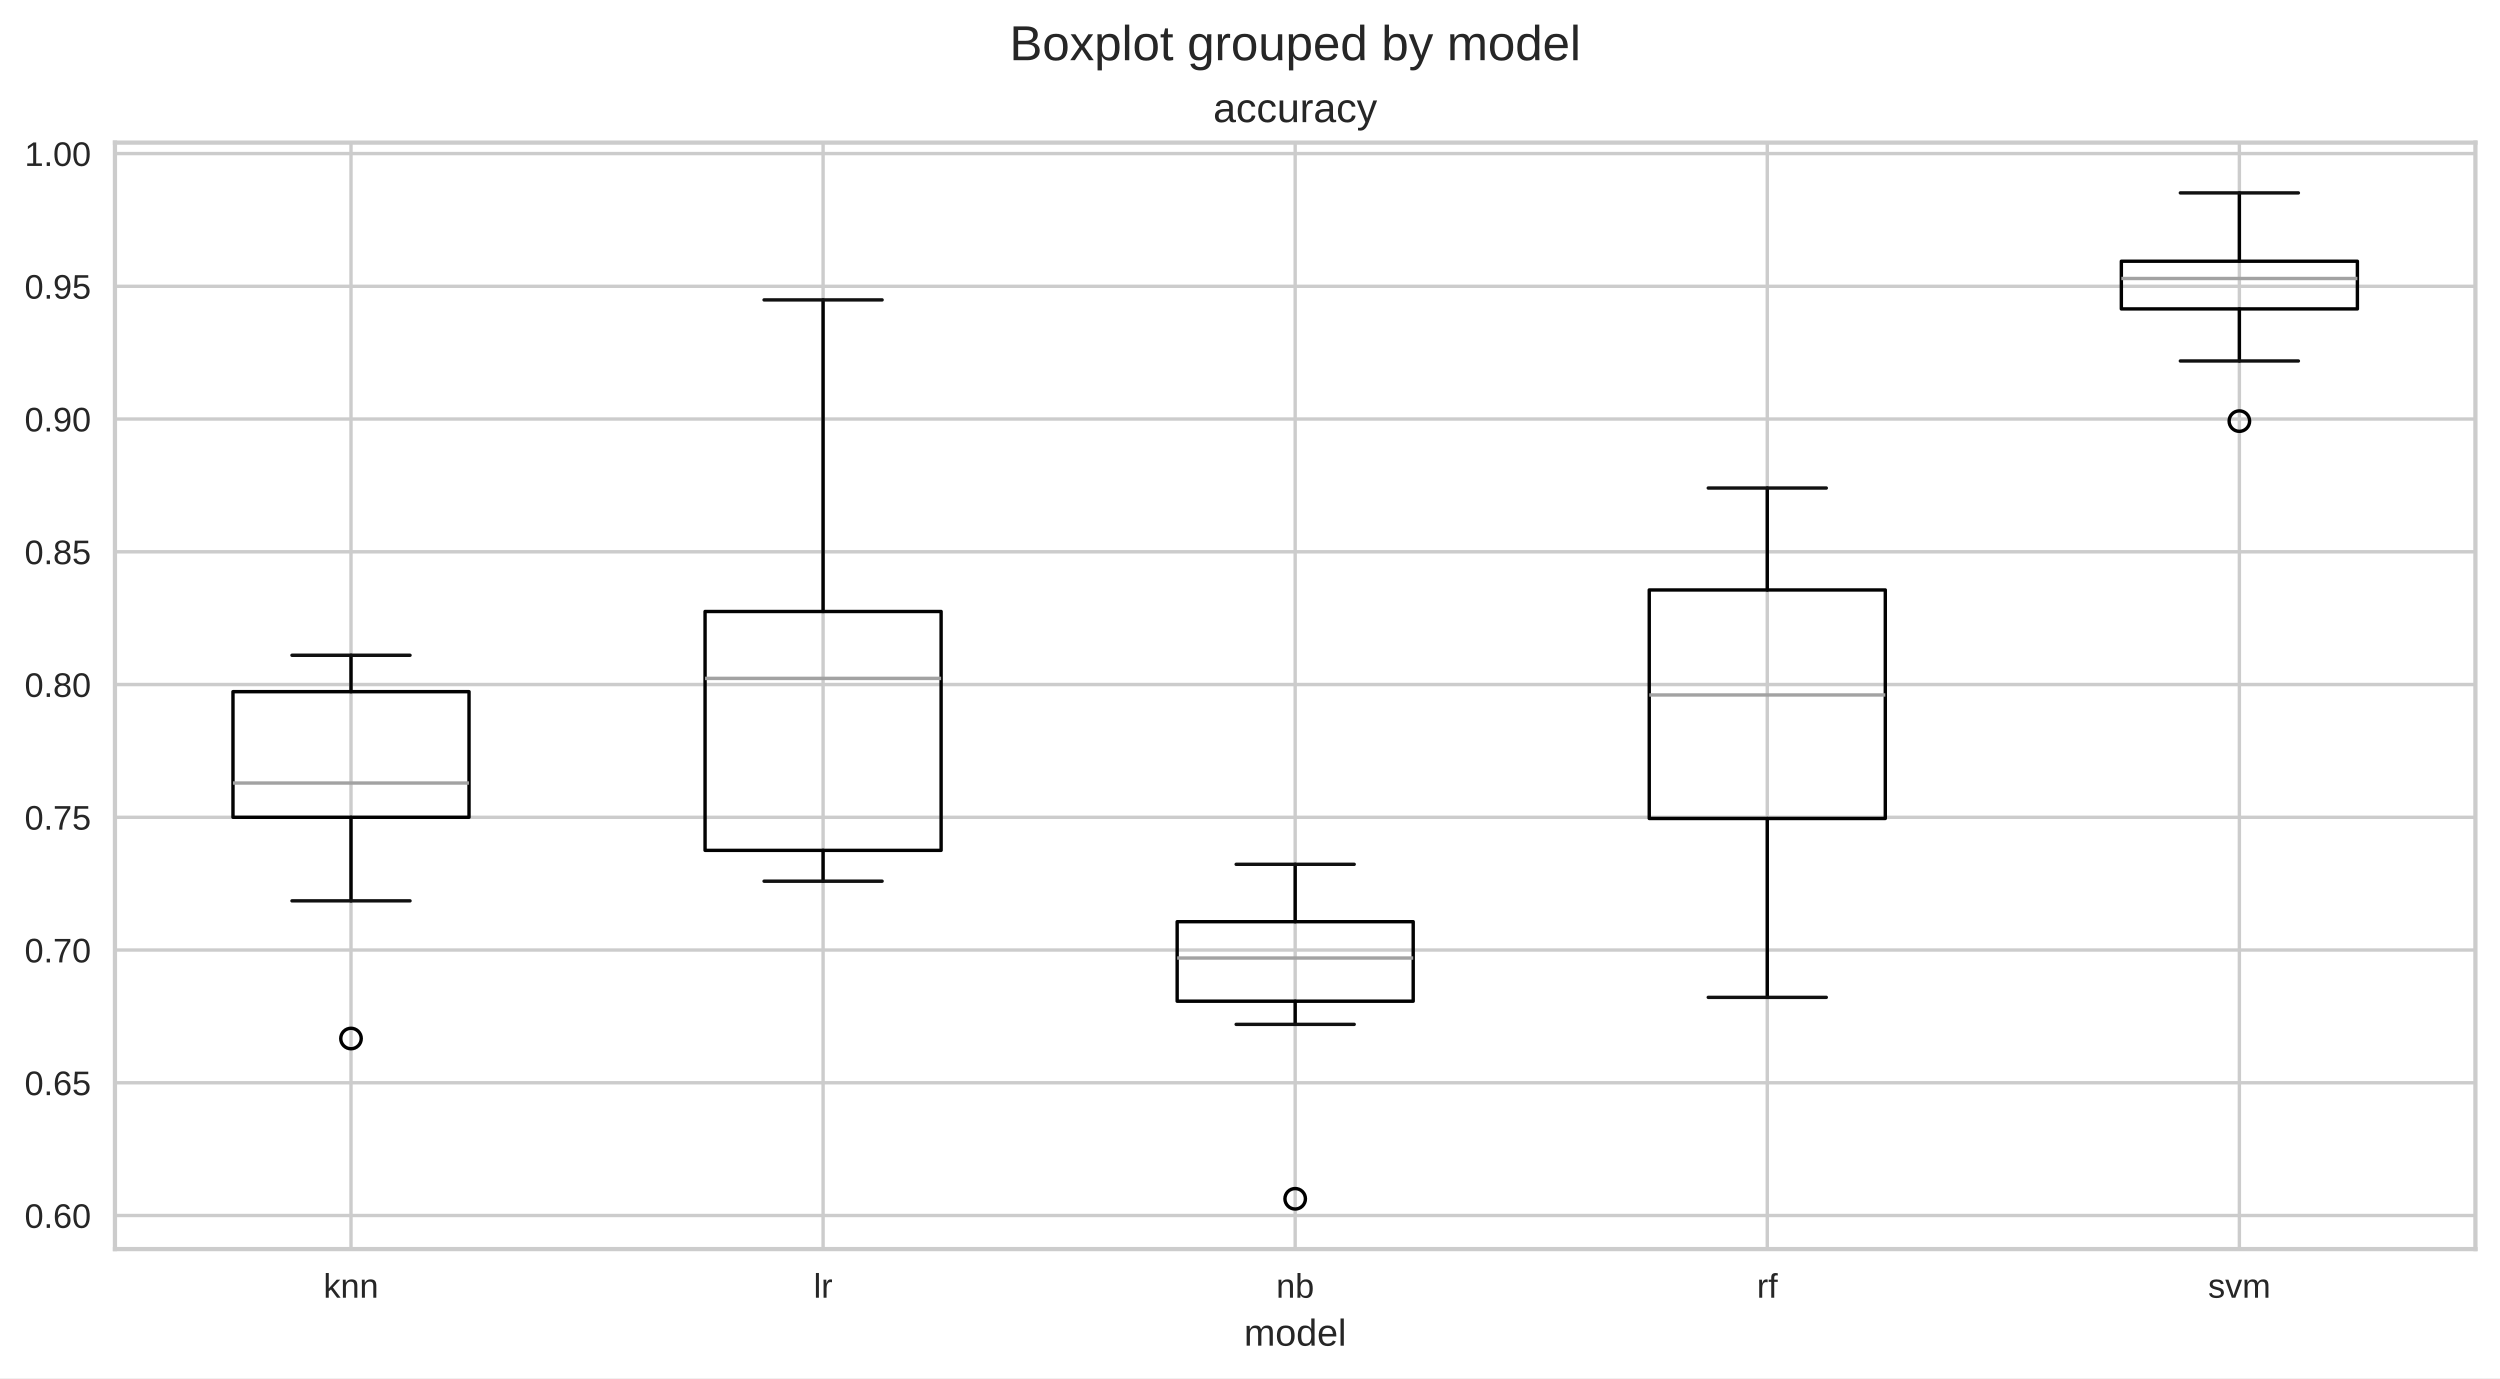
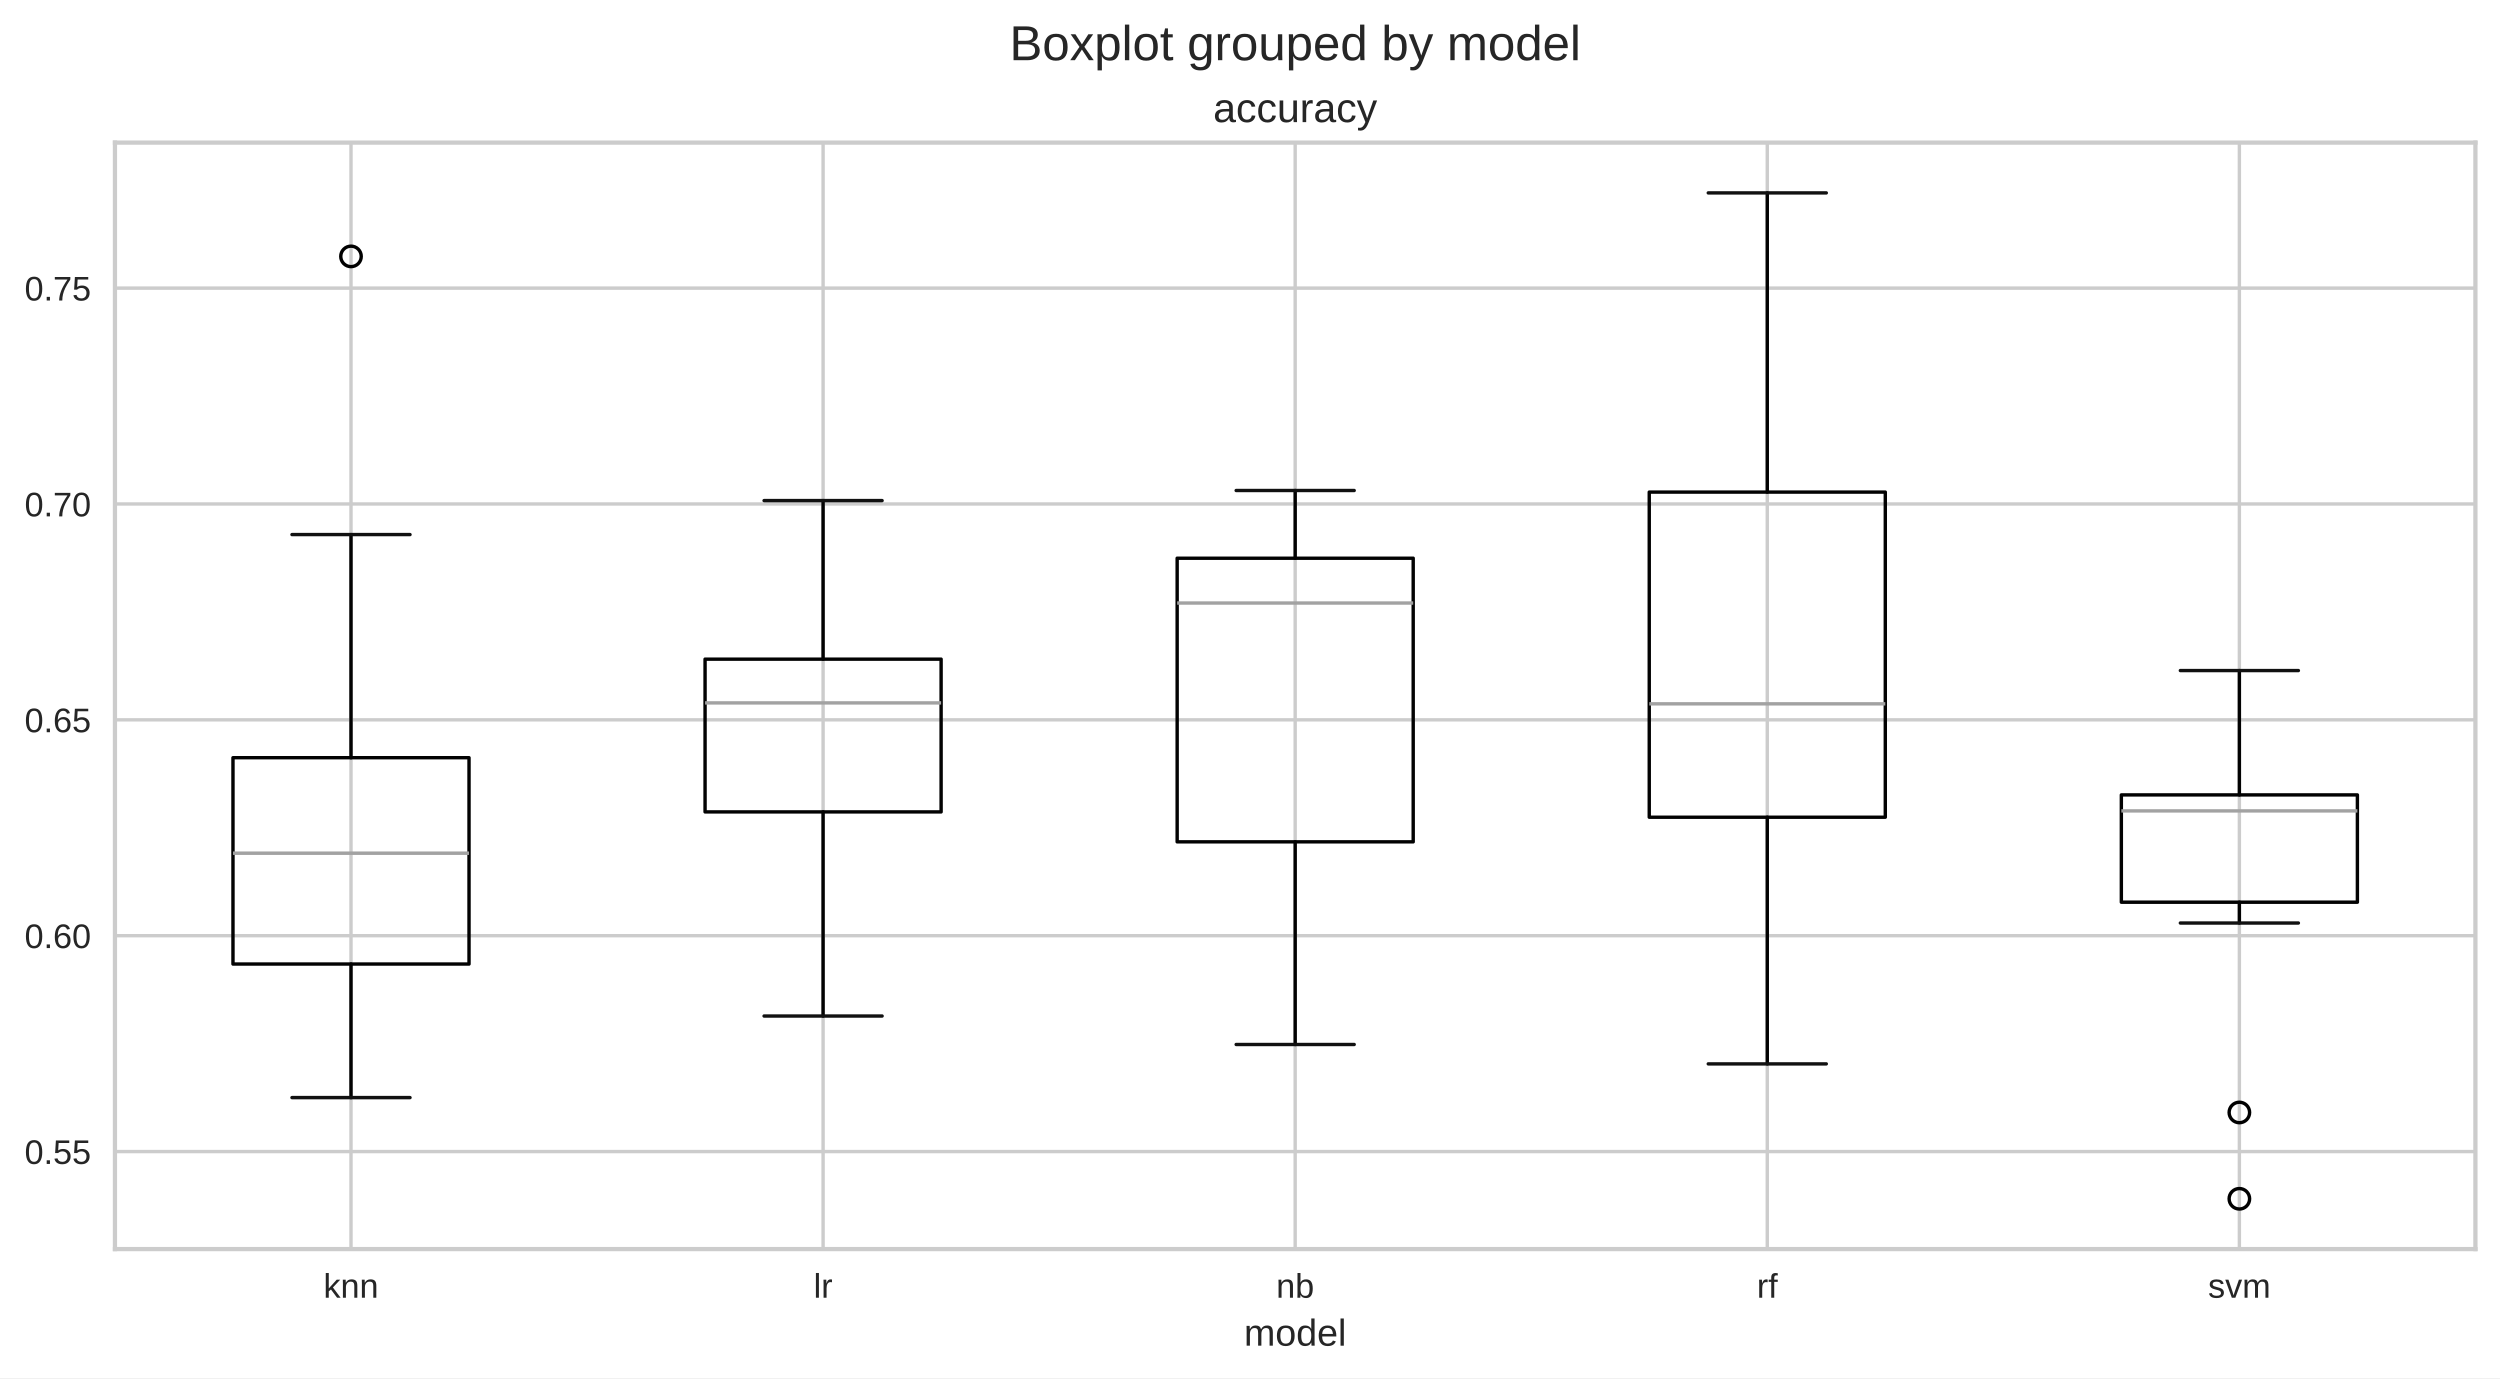
<svg xmlns="http://www.w3.org/2000/svg" xmlns:xlink="http://www.w3.org/1999/xlink" width="732.061pt" height="403.536pt" viewBox="0 0 732.061 403.536" version="1.1">
  <defs>
    <style type="text/css">*{stroke-linejoin: round; stroke-linecap: butt}</style>
  </defs>
  <g id="figure_1">
    <g id="patch_1">
      <path d="M 0 403.536  L 732.061 403.536  L 732.061 0  L 0 0  z " style="fill: #ffffff" />
    </g>
    <g id="axes_1">
      <g id="patch_2">
        <path d="M 33.661 365.76  L 724.861 365.76  L 724.861 41.76  L 33.661 41.76  z " style="fill: #ffffff" />
      </g>
      <g id="matplotlib.axis_1">
        <g id="xtick_1">
          <g id="line2d_1">
-             <path d="M 102.781 365.76  L 102.781 41.76  " clip-path="url(#pb0ae6b52c8)" style="fill: none; stroke: #cccccc; stroke-linecap: round" />
+             <path d="M 102.781 365.76  L 102.781 41.76  " clip-path="url(#pddf7cab074)" style="fill: none; stroke: #cccccc; stroke-linecap: round" />
          </g>
          <g id="line2d_2" />
          <g id="text_1">
            <g style="fill: #262626" transform="translate(94.72 380.0069) scale(0.1 -0.1)">
              <defs>
                <path id="LiberationSans-6b" d="M 2550 0  L 1406 1544  L 994 1203  L 994 0  L 431 0  L 431 4638  L 994 4638  L 994 1741  L 2478 3381  L 3138 3381  L 1766 1928  L 3209 0  L 2550 0  z " transform="scale(0.015625)" />
                <path id="LiberationSans-6e" d="M 2578 0  L 2578 2144  Q 2578 2478 2512 2662  Q 2447 2847 2303 2928  Q 2159 3009 1881 3009  Q 1475 3009 1240 2731  Q 1006 2453 1006 1959  L 1006 0  L 444 0  L 444 2659  Q 444 3250 425 3381  L 956 3381  Q 959 3366 962 3297  Q 966 3228 970 3139  Q 975 3050 981 2803  L 991 2803  Q 1184 3153 1439 3298  Q 1694 3444 2072 3444  Q 2628 3444 2886 3167  Q 3144 2891 3144 2253  L 3144 0  L 2578 0  z " transform="scale(0.015625)" />
              </defs>
              <use xlink:href="#LiberationSans-6b" />
              <use xlink:href="#LiberationSans-6e" transform="translate(50 0)" />
              <use xlink:href="#LiberationSans-6e" transform="translate(105.6152 0)" />
            </g>
          </g>
        </g>
        <g id="xtick_2">
          <g id="line2d_3">
-             <path d="M 241.021 365.76  L 241.021 41.76  " clip-path="url(#pb0ae6b52c8)" style="fill: none; stroke: #cccccc; stroke-linecap: round" />
+             <path d="M 241.021 365.76  L 241.021 41.76  " clip-path="url(#pddf7cab074)" style="fill: none; stroke: #cccccc; stroke-linecap: round" />
          </g>
          <g id="line2d_4" />
          <g id="text_2">
            <g style="fill: #262626" transform="translate(238.2452 380.0069) scale(0.1 -0.1)">
              <defs>
                <path id="LiberationSans-6c" d="M 431 0  L 431 4638  L 994 4638  L 994 0  L 431 0  z " transform="scale(0.015625)" />
                <path id="LiberationSans-72" d="M 444 0  L 444 2594  Q 444 2950 425 3381  L 956 3381  Q 981 2806 981 2691  L 994 2691  Q 1128 3125 1303 3284  Q 1478 3444 1797 3444  Q 1909 3444 2025 3413  L 2025 2897  Q 1913 2928 1725 2928  Q 1375 2928 1190 2626  Q 1006 2325 1006 1763  L 1006 0  L 444 0  z " transform="scale(0.015625)" />
              </defs>
              <use xlink:href="#LiberationSans-6c" />
              <use xlink:href="#LiberationSans-72" transform="translate(22.2168 0)" />
            </g>
          </g>
        </g>
        <g id="xtick_3">
          <g id="line2d_5">
-             <path d="M 379.261 365.76  L 379.261 41.76  " clip-path="url(#pb0ae6b52c8)" style="fill: none; stroke: #cccccc; stroke-linecap: round" />
+             <path d="M 379.261 365.76  L 379.261 41.76  " clip-path="url(#pddf7cab074)" style="fill: none; stroke: #cccccc; stroke-linecap: round" />
          </g>
          <g id="line2d_6" />
          <g id="text_3">
            <g style="fill: #262626" transform="translate(373.7 380.0069) scale(0.1 -0.1)">
              <defs>
                <path id="LiberationSans-62" d="M 3291 1706  Q 3291 -63 2047 -63  Q 1663 -63 1408 76  Q 1153 216 994 525  L 988 525  Q 988 428 975 229  Q 963 31 956 0  L 413 0  Q 431 169 431 697  L 431 4638  L 994 4638  L 994 3316  Q 994 3113 981 2838  L 994 2838  Q 1150 3163 1408 3303  Q 1666 3444 2047 3444  Q 2688 3444 2989 3012  Q 3291 2581 3291 1706  z M 2700 1688  Q 2700 2397 2512 2703  Q 2325 3009 1903 3009  Q 1428 3009 1211 2684  Q 994 2359 994 1653  Q 994 988 1206 670  Q 1419 353 1897 353  Q 2322 353 2511 667  Q 2700 981 2700 1688  z " transform="scale(0.015625)" />
              </defs>
              <use xlink:href="#LiberationSans-6e" />
              <use xlink:href="#LiberationSans-62" transform="translate(55.61523 0)" />
            </g>
          </g>
        </g>
        <g id="xtick_4">
          <g id="line2d_7">
-             <path d="M 517.501 365.76  L 517.501 41.76  " clip-path="url(#pb0ae6b52c8)" style="fill: none; stroke: #cccccc; stroke-linecap: round" />
+             <path d="M 517.501 365.76  L 517.501 41.76  " clip-path="url(#pddf7cab074)" style="fill: none; stroke: #cccccc; stroke-linecap: round" />
          </g>
          <g id="line2d_8" />
          <g id="text_4">
            <g style="fill: #262626" transform="translate(514.447 380.0069) scale(0.1 -0.1)">
              <defs>
                <path id="LiberationSans-66" d="M 1128 2972  L 1128 0  L 566 0  L 566 2972  L 91 2972  L 91 3381  L 566 3381  L 566 3763  Q 566 4225 769 4428  Q 972 4631 1391 4631  Q 1625 4631 1788 4594  L 1788 4166  Q 1647 4191 1538 4191  Q 1322 4191 1225 4081  Q 1128 3972 1128 3684  L 1128 3381  L 1788 3381  L 1788 2972  L 1128 2972  z " transform="scale(0.015625)" />
              </defs>
              <use xlink:href="#LiberationSans-72" />
              <use xlink:href="#LiberationSans-66" transform="translate(33.30078 0)" />
            </g>
          </g>
        </g>
        <g id="xtick_5">
          <g id="line2d_9">
-             <path d="M 655.741 365.76  L 655.741 41.76  " clip-path="url(#pb0ae6b52c8)" style="fill: none; stroke: #cccccc; stroke-linecap: round" />
+             <path d="M 655.741 365.76  L 655.741 41.76  " clip-path="url(#pddf7cab074)" style="fill: none; stroke: #cccccc; stroke-linecap: round" />
          </g>
          <g id="line2d_10" />
          <g id="text_5">
            <g style="fill: #262626" transform="translate(646.5761 380.0069) scale(0.1 -0.1)">
              <defs>
                <path id="LiberationSans-73" d="M 2969 934  Q 2969 456 2608 196  Q 2247 -63 1597 -63  Q 966 -63 623 145  Q 281 353 178 794  L 675 891  Q 747 619 972 492  Q 1197 366 1597 366  Q 2025 366 2223 497  Q 2422 628 2422 891  Q 2422 1091 2284 1216  Q 2147 1341 1841 1422  L 1438 1528  Q 953 1653 748 1773  Q 544 1894 428 2066  Q 313 2238 313 2488  Q 313 2950 642 3192  Q 972 3434 1603 3434  Q 2163 3434 2492 3237  Q 2822 3041 2909 2606  L 2403 2544  Q 2356 2769 2151 2889  Q 1947 3009 1603 3009  Q 1222 3009 1040 2893  Q 859 2778 859 2544  Q 859 2400 934 2306  Q 1009 2213 1156 2147  Q 1303 2081 1775 1966  Q 2222 1853 2419 1758  Q 2616 1663 2730 1547  Q 2844 1431 2906 1279  Q 2969 1128 2969 934  z " transform="scale(0.015625)" />
                <path id="LiberationSans-76" d="M 1916 0  L 1250 0  L 22 3381  L 622 3381  L 1366 1181  Q 1406 1056 1581 441  L 1691 806  L 1813 1175  L 2581 3381  L 3178 3381  L 1916 0  z " transform="scale(0.015625)" />
                <path id="LiberationSans-6d" d="M 2400 0  L 2400 2144  Q 2400 2634 2265 2821  Q 2131 3009 1781 3009  Q 1422 3009 1212 2734  Q 1003 2459 1003 1959  L 1003 0  L 444 0  L 444 2659  Q 444 3250 425 3381  L 956 3381  Q 959 3366 962 3297  Q 966 3228 970 3139  Q 975 3050 981 2803  L 991 2803  Q 1172 3163 1406 3303  Q 1641 3444 1978 3444  Q 2363 3444 2586 3291  Q 2809 3138 2897 2803  L 2906 2803  Q 3081 3144 3329 3294  Q 3578 3444 3931 3444  Q 4444 3444 4676 3166  Q 4909 2888 4909 2253  L 4909 0  L 4353 0  L 4353 2144  Q 4353 2634 4218 2821  Q 4084 3009 3734 3009  Q 3366 3009 3161 2736  Q 2956 2463 2956 1959  L 2956 0  L 2400 0  z " transform="scale(0.015625)" />
              </defs>
              <use xlink:href="#LiberationSans-73" />
              <use xlink:href="#LiberationSans-76" transform="translate(50 0)" />
              <use xlink:href="#LiberationSans-6d" transform="translate(100 0)" />
            </g>
          </g>
        </g>
        <g id="text_6">
          <g style="fill: #262626" transform="translate(364.282 394.0534) scale(0.11 -0.11)">
            <defs>
              <path id="LiberationSans-6f" d="M 3291 1694  Q 3291 806 2900 371  Q 2509 -63 1766 -63  Q 1025 -63 647 389  Q 269 841 269 1694  Q 269 3444 1784 3444  Q 2559 3444 2925 3017  Q 3291 2591 3291 1694  z M 2700 1694  Q 2700 2394 2492 2711  Q 2284 3028 1794 3028  Q 1300 3028 1079 2704  Q 859 2381 859 1694  Q 859 1025 1076 689  Q 1294 353 1759 353  Q 2266 353 2483 678  Q 2700 1003 2700 1694  z " transform="scale(0.015625)" />
              <path id="LiberationSans-64" d="M 2566 544  Q 2409 219 2151 78  Q 1894 -63 1513 -63  Q 872 -63 570 368  Q 269 800 269 1675  Q 269 3444 1513 3444  Q 1897 3444 2153 3303  Q 2409 3163 2566 2856  L 2572 2856  L 2566 3234  L 2566 4638  L 3128 4638  L 3128 697  Q 3128 169 3147 0  L 2609 0  Q 2600 50 2589 231  Q 2578 413 2578 544  L 2566 544  z M 859 1694  Q 859 984 1046 678  Q 1234 372 1656 372  Q 2134 372 2350 703  Q 2566 1034 2566 1731  Q 2566 2403 2350 2715  Q 2134 3028 1663 3028  Q 1238 3028 1048 2714  Q 859 2400 859 1694  z " transform="scale(0.015625)" />
              <path id="LiberationSans-65" d="M 863 1572  Q 863 991 1103 675  Q 1344 359 1806 359  Q 2172 359 2392 506  Q 2613 653 2691 878  L 3184 738  Q 2881 -63 1806 -63  Q 1056 -63 664 384  Q 272 831 272 1713  Q 272 2550 664 2997  Q 1056 3444 1784 3444  Q 3275 3444 3275 1647  L 3275 1572  L 863 1572  z M 2694 2003  Q 2647 2538 2422 2783  Q 2197 3028 1775 3028  Q 1366 3028 1127 2754  Q 888 2481 869 2003  L 2694 2003  z " transform="scale(0.015625)" />
            </defs>
            <use xlink:href="#LiberationSans-6d" />
            <use xlink:href="#LiberationSans-6f" transform="translate(83.30078 0)" />
            <use xlink:href="#LiberationSans-64" transform="translate(138.916 0)" />
            <use xlink:href="#LiberationSans-65" transform="translate(194.5312 0)" />
            <use xlink:href="#LiberationSans-6c" transform="translate(250.1465 0)" />
          </g>
        </g>
      </g>
      <g id="matplotlib.axis_2">
        <g id="ytick_1">
          <g id="line2d_11">
-             <path d="M 33.661 355.93  L 724.861 355.93  " clip-path="url(#pb0ae6b52c8)" style="fill: none; stroke: #cccccc; stroke-linecap: round" />
+             <path d="M 33.661 337.206  L 724.861 337.206  " clip-path="url(#pddf7cab074)" style="fill: none; stroke: #cccccc; stroke-linecap: round" />
          </g>
          <g id="line2d_12" />
          <g id="text_7">
-             <g style="fill: #262626" transform="translate(7.2 359.5532) scale(0.1 -0.1)">
+             <g style="fill: #262626" transform="translate(7.2 340.8294) scale(0.1 -0.1)">
              <defs>
                <path id="LiberationSans-30" d="M 3309 2203  Q 3309 1100 2920 518  Q 2531 -63 1772 -63  Q 1013 -63 631 515  Q 250 1094 250 2203  Q 250 3338 620 3903  Q 991 4469 1791 4469  Q 2569 4469 2939 3897  Q 3309 3325 3309 2203  z M 2738 2203  Q 2738 3156 2517 3584  Q 2297 4013 1791 4013  Q 1272 4013 1045 3591  Q 819 3169 819 2203  Q 819 1266 1048 831  Q 1278 397 1778 397  Q 2275 397 2506 840  Q 2738 1284 2738 2203  z " transform="scale(0.015625)" />
                <path id="LiberationSans-2e" d="M 584 0  L 584 684  L 1194 684  L 1194 0  L 584 0  z " transform="scale(0.015625)" />
+                 <path id="LiberationSans-35" d="M 3291 1434  Q 3291 738 2877 337  Q 2463 -63 1728 -63  Q 1113 -63 734 206  Q 356 475 256 984  L 825 1050  Q 1003 397 1741 397  Q 2194 397 2450 670  Q 2706 944 2706 1422  Q 2706 1838 2448 2094  Q 2191 2350 1753 2350  Q 1525 2350 1328 2278  Q 1131 2206 934 2034  L 384 2034  L 531 4403  L 3034 4403  L 3034 3925  L 1044 3925  L 959 2528  Q 1325 2809 1869 2809  Q 2519 2809 2905 2428  Q 3291 2047 3291 1434  z " transform="scale(0.015625)" />
+               </defs>
+               <use xlink:href="#LiberationSans-30" />
+               <use xlink:href="#LiberationSans-2e" transform="translate(55.61523 0)" />
+               <use xlink:href="#LiberationSans-35" transform="translate(83.39844 0)" />
+               <use xlink:href="#LiberationSans-35" transform="translate(139.0137 0)" />
+             </g>
+           </g>
+         </g>
+         <g id="ytick_2">
+           <g id="line2d_13">
+             <path d="M 33.661 273.998  L 724.861 273.998  " clip-path="url(#pddf7cab074)" style="fill: none; stroke: #cccccc; stroke-linecap: round" />
+           </g>
+           <g id="line2d_14" />
+           <g id="text_8">
+             <g style="fill: #262626" transform="translate(7.2 277.6212) scale(0.1 -0.1)">
+               <defs>
                <path id="LiberationSans-36" d="M 3278 1441  Q 3278 744 2900 340  Q 2522 -63 1856 -63  Q 1113 -63 719 490  Q 325 1044 325 2100  Q 325 3244 734 3856  Q 1144 4469 1900 4469  Q 2897 4469 3156 3572  L 2619 3475  Q 2453 4013 1894 4013  Q 1413 4013 1148 3564  Q 884 3116 884 2266  Q 1038 2550 1316 2698  Q 1594 2847 1953 2847  Q 2563 2847 2920 2465  Q 3278 2084 3278 1441  z M 2706 1416  Q 2706 1894 2472 2153  Q 2238 2413 1819 2413  Q 1425 2413 1183 2183  Q 941 1953 941 1550  Q 941 1041 1192 716  Q 1444 391 1838 391  Q 2244 391 2475 664  Q 2706 938 2706 1416  z " transform="scale(0.015625)" />
              </defs>
              <use xlink:href="#LiberationSans-30" />
              <use xlink:href="#LiberationSans-2e" transform="translate(55.61523 0)" />
              <use xlink:href="#LiberationSans-36" transform="translate(83.39844 0)" />
              <use xlink:href="#LiberationSans-30" transform="translate(139.0137 0)" />
            </g>
          </g>
        </g>
-         <g id="ytick_2">
-           <g id="line2d_13">
-             <path d="M 33.661 317.06  L 724.861 317.06  " clip-path="url(#pb0ae6b52c8)" style="fill: none; stroke: #cccccc; stroke-linecap: round" />
-           </g>
-           <g id="line2d_14" />
-           <g id="text_8">
-             <g style="fill: #262626" transform="translate(7.2 320.6832) scale(0.1 -0.1)">
-               <defs>
-                 <path id="LiberationSans-35" d="M 3291 1434  Q 3291 738 2877 337  Q 2463 -63 1728 -63  Q 1113 -63 734 206  Q 356 475 256 984  L 825 1050  Q 1003 397 1741 397  Q 2194 397 2450 670  Q 2706 944 2706 1422  Q 2706 1838 2448 2094  Q 2191 2350 1753 2350  Q 1525 2350 1328 2278  Q 1131 2206 934 2034  L 384 2034  L 531 4403  L 3034 4403  L 3034 3925  L 1044 3925  L 959 2528  Q 1325 2809 1869 2809  Q 2519 2809 2905 2428  Q 3291 2047 3291 1434  z " transform="scale(0.015625)" />
-               </defs>
+         <g id="ytick_3">
+           <g id="line2d_15">
+             <path d="M 33.661 210.79  L 724.861 210.79  " clip-path="url(#pddf7cab074)" style="fill: none; stroke: #cccccc; stroke-linecap: round" />
+           </g>
+           <g id="line2d_16" />
+           <g id="text_9">
+             <g style="fill: #262626" transform="translate(7.2 214.413) scale(0.1 -0.1)">
              <use xlink:href="#LiberationSans-30" />
              <use xlink:href="#LiberationSans-2e" transform="translate(55.61523 0)" />
              <use xlink:href="#LiberationSans-36" transform="translate(83.39844 0)" />
              <use xlink:href="#LiberationSans-35" transform="translate(139.0137 0)" />
            </g>
          </g>
        </g>
-         <g id="ytick_3">
-           <g id="line2d_15">
-             <path d="M 33.661 278.19  L 724.861 278.19  " clip-path="url(#pb0ae6b52c8)" style="fill: none; stroke: #cccccc; stroke-linecap: round" />
-           </g>
-           <g id="line2d_16" />
-           <g id="text_9">
-             <g style="fill: #262626" transform="translate(7.2 281.8133) scale(0.1 -0.1)">
+         <g id="ytick_4">
+           <g id="line2d_17">
+             <path d="M 33.661 147.581  L 724.861 147.581  " clip-path="url(#pddf7cab074)" style="fill: none; stroke: #cccccc; stroke-linecap: round" />
+           </g>
+           <g id="line2d_18" />
+           <g id="text_10">
+             <g style="fill: #262626" transform="translate(7.2 151.2048) scale(0.1 -0.1)">
              <defs>
                <path id="LiberationSans-37" d="M 3238 3947  Q 2563 2916 2284 2331  Q 2006 1747 1867 1178  Q 1728 609 1728 0  L 1141 0  Q 1141 844 1498 1776  Q 1856 2709 2694 3925  L 328 3925  L 328 4403  L 3238 4403  L 3238 3947  z " transform="scale(0.015625)" />
              </defs>
              <use xlink:href="#LiberationSans-30" />
              <use xlink:href="#LiberationSans-2e" transform="translate(55.61523 0)" />
              <use xlink:href="#LiberationSans-37" transform="translate(83.39844 0)" />
              <use xlink:href="#LiberationSans-30" transform="translate(139.0137 0)" />
            </g>
          </g>
        </g>
-         <g id="ytick_4">
-           <g id="line2d_17">
-             <path d="M 33.661 239.32  L 724.861 239.32  " clip-path="url(#pb0ae6b52c8)" style="fill: none; stroke: #cccccc; stroke-linecap: round" />
-           </g>
-           <g id="line2d_18" />
-           <g id="text_10">
-             <g style="fill: #262626" transform="translate(7.2 242.9434) scale(0.1 -0.1)">
+         <g id="ytick_5">
+           <g id="line2d_19">
+             <path d="M 33.661 84.373  L 724.861 84.373  " clip-path="url(#pddf7cab074)" style="fill: none; stroke: #cccccc; stroke-linecap: round" />
+           </g>
+           <g id="line2d_20" />
+           <g id="text_11">
+             <g style="fill: #262626" transform="translate(7.2 87.99667) scale(0.1 -0.1)">
              <use xlink:href="#LiberationSans-30" />
              <use xlink:href="#LiberationSans-2e" transform="translate(55.61523 0)" />
              <use xlink:href="#LiberationSans-37" transform="translate(83.39844 0)" />
              <use xlink:href="#LiberationSans-35" transform="translate(139.0137 0)" />
            </g>
          </g>
        </g>
-         <g id="ytick_5">
-           <g id="line2d_19">
-             <path d="M 33.661 200.45  L 724.861 200.45  " clip-path="url(#pb0ae6b52c8)" style="fill: none; stroke: #cccccc; stroke-linecap: round" />
-           </g>
-           <g id="line2d_20" />
-           <g id="text_11">
-             <g style="fill: #262626" transform="translate(7.2 204.0734) scale(0.1 -0.1)">
-               <defs>
-                 <path id="LiberationSans-38" d="M 3281 1228  Q 3281 619 2893 278  Q 2506 -63 1781 -63  Q 1075 -63 676 271  Q 278 606 278 1222  Q 278 1653 525 1947  Q 772 2241 1156 2303  L 1156 2316  Q 797 2400 589 2681  Q 381 2963 381 3341  Q 381 3844 757 4156  Q 1134 4469 1769 4469  Q 2419 4469 2795 4162  Q 3172 3856 3172 3334  Q 3172 2956 2962 2675  Q 2753 2394 2391 2322  L 2391 2309  Q 2813 2241 3047 1952  Q 3281 1663 3281 1228  z M 2588 3303  Q 2588 4050 1769 4050  Q 1372 4050 1164 3862  Q 956 3675 956 3303  Q 956 2925 1170 2726  Q 1384 2528 1775 2528  Q 2172 2528 2380 2711  Q 2588 2894 2588 3303  z M 2697 1281  Q 2697 1691 2453 1898  Q 2209 2106 1769 2106  Q 1341 2106 1100 1882  Q 859 1659 859 1269  Q 859 359 1788 359  Q 2247 359 2472 579  Q 2697 800 2697 1281  z " transform="scale(0.015625)" />
-               </defs>
-               <use xlink:href="#LiberationSans-30" />
-               <use xlink:href="#LiberationSans-2e" transform="translate(55.61523 0)" />
-               <use xlink:href="#LiberationSans-38" transform="translate(83.39844 0)" />
-               <use xlink:href="#LiberationSans-30" transform="translate(139.0137 0)" />
-             </g>
-           </g>
-         </g>
-         <g id="ytick_6">
-           <g id="line2d_21">
-             <path d="M 33.661 161.58  L 724.861 161.58  " clip-path="url(#pb0ae6b52c8)" style="fill: none; stroke: #cccccc; stroke-linecap: round" />
-           </g>
-           <g id="line2d_22" />
-           <g id="text_12">
-             <g style="fill: #262626" transform="translate(7.2 165.2035) scale(0.1 -0.1)">
-               <use xlink:href="#LiberationSans-30" />
-               <use xlink:href="#LiberationSans-2e" transform="translate(55.61523 0)" />
-               <use xlink:href="#LiberationSans-38" transform="translate(83.39844 0)" />
-               <use xlink:href="#LiberationSans-35" transform="translate(139.0137 0)" />
-             </g>
-           </g>
-         </g>
-         <g id="ytick_7">
-           <g id="line2d_23">
-             <path d="M 33.661 122.71  L 724.861 122.71  " clip-path="url(#pb0ae6b52c8)" style="fill: none; stroke: #cccccc; stroke-linecap: round" />
-           </g>
-           <g id="line2d_24" />
-           <g id="text_13">
-             <g style="fill: #262626" transform="translate(7.2 126.3336) scale(0.1 -0.1)">
-               <defs>
-                 <path id="LiberationSans-39" d="M 3256 2291  Q 3256 1156 2842 546  Q 2428 -63 1663 -63  Q 1147 -63 836 154  Q 525 372 391 856  L 928 941  Q 1097 391 1672 391  Q 2156 391 2422 841  Q 2688 1291 2700 2125  Q 2575 1844 2272 1673  Q 1969 1503 1606 1503  Q 1013 1503 656 1909  Q 300 2316 300 2988  Q 300 3678 687 4073  Q 1075 4469 1766 4469  Q 2500 4469 2878 3925  Q 3256 3381 3256 2291  z M 2644 2834  Q 2644 3366 2400 3689  Q 2156 4013 1747 4013  Q 1341 4013 1106 3736  Q 872 3459 872 2988  Q 872 2506 1106 2226  Q 1341 1947 1741 1947  Q 1984 1947 2193 2058  Q 2403 2169 2523 2372  Q 2644 2575 2644 2834  z " transform="scale(0.015625)" />
-               </defs>
-               <use xlink:href="#LiberationSans-30" />
-               <use xlink:href="#LiberationSans-2e" transform="translate(55.61523 0)" />
-               <use xlink:href="#LiberationSans-39" transform="translate(83.39844 0)" />
-               <use xlink:href="#LiberationSans-30" transform="translate(139.0137 0)" />
-             </g>
-           </g>
-         </g>
-         <g id="ytick_8">
-           <g id="line2d_25">
-             <path d="M 33.661 83.84  L 724.861 83.84  " clip-path="url(#pb0ae6b52c8)" style="fill: none; stroke: #cccccc; stroke-linecap: round" />
-           </g>
-           <g id="line2d_26" />
-           <g id="text_14">
-             <g style="fill: #262626" transform="translate(7.2 87.46363) scale(0.1 -0.1)">
-               <use xlink:href="#LiberationSans-30" />
-               <use xlink:href="#LiberationSans-2e" transform="translate(55.61523 0)" />
-               <use xlink:href="#LiberationSans-39" transform="translate(83.39844 0)" />
-               <use xlink:href="#LiberationSans-35" transform="translate(139.0137 0)" />
-             </g>
-           </g>
-         </g>
-         <g id="ytick_9">
-           <g id="line2d_27">
-             <path d="M 33.661 44.97  L 724.861 44.97  " clip-path="url(#pb0ae6b52c8)" style="fill: none; stroke: #cccccc; stroke-linecap: round" />
-           </g>
-           <g id="line2d_28" />
-           <g id="text_15">
-             <g style="fill: #262626" transform="translate(7.2 48.59369) scale(0.1 -0.1)">
-               <defs>
-                 <path id="LiberationSans-31" d="M 488 0  L 488 478  L 1609 478  L 1609 3866  L 616 3156  L 616 3688  L 1656 4403  L 2175 4403  L 2175 478  L 3247 478  L 3247 0  L 488 0  z " transform="scale(0.015625)" />
-               </defs>
-               <use xlink:href="#LiberationSans-31" />
-               <use xlink:href="#LiberationSans-2e" transform="translate(55.61523 0)" />
-               <use xlink:href="#LiberationSans-30" transform="translate(83.39844 0)" />
-               <use xlink:href="#LiberationSans-30" transform="translate(139.0137 0)" />
-             </g>
-           </g>
-         </g>
+       </g>
+       <g id="line2d_21">
+         <path d="M 68.221 282.297  L 137.341 282.297  L 137.341 221.878  L 68.221 221.878  L 68.221 282.297  " clip-path="url(#pddf7cab074)" style="fill: none; stroke: #020202; stroke-linecap: round" />
+       </g>
+       <g id="line2d_22">
+         <path d="M 102.781 282.297  L 102.781 321.404  " clip-path="url(#pddf7cab074)" style="fill: none; stroke: #020202; stroke-linecap: round" />
+       </g>
+       <g id="line2d_23">
+         <path d="M 102.781 221.878  L 102.781 156.54  " clip-path="url(#pddf7cab074)" style="fill: none; stroke: #020202; stroke-linecap: round" />
+       </g>
+       <g id="line2d_24">
+         <path d="M 85.501 321.404  L 120.061 321.404  " clip-path="url(#pddf7cab074)" style="fill: none; stroke: #111111; stroke-linecap: round" />
+       </g>
+       <g id="line2d_25">
+         <path d="M 85.501 156.54  L 120.061 156.54  " clip-path="url(#pddf7cab074)" style="fill: none; stroke: #111111; stroke-linecap: round" />
+       </g>
+       <g id="line2d_26">
+         <defs>
+           <path id="md8714ca703" d="M 0 3  C 0.796 3 1.559 2.684 2.121 2.121  C 2.684 1.559 3 0.796 3 0  C 3 -0.796 2.684 -1.559 2.121 -2.121  C 1.559 -2.684 0.796 -3 0 -3  C -0.796 -3 -1.559 -2.684 -2.121 -2.121  C -2.684 -1.559 -3 -0.796 -3 0  C -3 0.796 -2.684 1.559 -2.121 2.121  C -1.559 2.684 -0.796 3 0 3  z " style="stroke: #000000" />
+         </defs>
+         <g clip-path="url(#pddf7cab074)">
+           <use xlink:href="#md8714ca703" x="102.781" y="75.078" style="fill-opacity: 0; stroke: #000000" />
+         </g>
+       </g>
+       <g id="line2d_27">
+         <path d="M 206.461 237.746  L 275.581 237.746  L 275.581 193.012  L 206.461 193.012  L 206.461 237.746  " clip-path="url(#pddf7cab074)" style="fill: none; stroke: #020202; stroke-linecap: round" />
+       </g>
+       <g id="line2d_28">
+         <path d="M 241.021 237.746  L 241.021 297.517  " clip-path="url(#pddf7cab074)" style="fill: none; stroke: #020202; stroke-linecap: round" />
      </g>
      <g id="line2d_29">
-         <path d="M 68.221 239.32  L 137.341 239.32  L 137.341 202.538  L 68.221 202.538  L 68.221 239.32  " clip-path="url(#pb0ae6b52c8)" style="fill: none; stroke: #020202; stroke-linecap: round" />
+         <path d="M 241.021 193.012  L 241.021 146.586  " clip-path="url(#pddf7cab074)" style="fill: none; stroke: #020202; stroke-linecap: round" />
      </g>
      <g id="line2d_30">
-         <path d="M 102.781 239.32  L 102.781 263.794  " clip-path="url(#pb0ae6b52c8)" style="fill: none; stroke: #020202; stroke-linecap: round" />
+         <path d="M 223.741 297.517  L 258.301 297.517  " clip-path="url(#pddf7cab074)" style="fill: none; stroke: #111111; stroke-linecap: round" />
      </g>
      <g id="line2d_31">
-         <path d="M 102.781 202.538  L 102.781 191.88  " clip-path="url(#pb0ae6b52c8)" style="fill: none; stroke: #020202; stroke-linecap: round" />
-       </g>
-       <g id="line2d_32">
-         <path d="M 85.501 263.794  L 120.061 263.794  " clip-path="url(#pb0ae6b52c8)" style="fill: none; stroke: #111111; stroke-linecap: round" />
-       </g>
+         <path d="M 223.741 146.586  L 258.301 146.586  " clip-path="url(#pddf7cab074)" style="fill: none; stroke: #111111; stroke-linecap: round" />
+       </g>
+       <g id="line2d_32" />
      <g id="line2d_33">
-         <path d="M 85.501 191.88  L 120.061 191.88  " clip-path="url(#pb0ae6b52c8)" style="fill: none; stroke: #111111; stroke-linecap: round" />
+         <path d="M 344.701 246.514  L 413.821 246.514  L 413.821 163.457  L 344.701 163.457  L 344.701 246.514  " clip-path="url(#pddf7cab074)" style="fill: none; stroke: #020202; stroke-linecap: round" />
      </g>
      <g id="line2d_34">
-         <defs>
-           <path id="m5c21d5c324" d="M 0 3  C 0.796 3 1.559 2.684 2.121 2.121  C 2.684 1.559 3 0.796 3 0  C 3 -0.796 2.684 -1.559 2.121 -2.121  C 1.559 -2.684 0.796 -3 0 -3  C -0.796 -3 -1.559 -2.684 -2.121 -2.121  C -2.684 -1.559 -3 -0.796 -3 0  C -3 0.796 -2.684 1.559 -2.121 2.121  C -1.559 2.684 -0.796 3 0 3  z " style="stroke: #000000" />
-         </defs>
-         <g clip-path="url(#pb0ae6b52c8)">
-           <use xlink:href="#m5c21d5c324" x="102.781" y="304.103" style="fill-opacity: 0; stroke: #000000" />
-         </g>
+         <path d="M 379.261 246.514  L 379.261 305.851  " clip-path="url(#pddf7cab074)" style="fill: none; stroke: #020202; stroke-linecap: round" />
      </g>
      <g id="line2d_35">
-         <path d="M 206.461 249.001  L 275.581 249.001  L 275.581 179.056  L 206.461 179.056  L 206.461 249.001  " clip-path="url(#pb0ae6b52c8)" style="fill: none; stroke: #020202; stroke-linecap: round" />
+         <path d="M 379.261 163.457  L 379.261 143.631  " clip-path="url(#pddf7cab074)" style="fill: none; stroke: #020202; stroke-linecap: round" />
      </g>
      <g id="line2d_36">
-         <path d="M 241.021 249.001  L 241.021 258.035  " clip-path="url(#pb0ae6b52c8)" style="fill: none; stroke: #020202; stroke-linecap: round" />
+         <path d="M 361.981 305.851  L 396.541 305.851  " clip-path="url(#pddf7cab074)" style="fill: none; stroke: #111111; stroke-linecap: round" />
      </g>
      <g id="line2d_37">
-         <path d="M 241.021 179.056  L 241.021 87.819  " clip-path="url(#pb0ae6b52c8)" style="fill: none; stroke: #020202; stroke-linecap: round" />
-       </g>
-       <g id="line2d_38">
-         <path d="M 223.741 258.035  L 258.301 258.035  " clip-path="url(#pb0ae6b52c8)" style="fill: none; stroke: #111111; stroke-linecap: round" />
-       </g>
+         <path d="M 361.981 143.631  L 396.541 143.631  " clip-path="url(#pddf7cab074)" style="fill: none; stroke: #111111; stroke-linecap: round" />
+       </g>
+       <g id="line2d_38" />
      <g id="line2d_39">
-         <path d="M 223.741 87.819  L 258.301 87.819  " clip-path="url(#pb0ae6b52c8)" style="fill: none; stroke: #111111; stroke-linecap: round" />
-       </g>
-       <g id="line2d_40" />
+         <path d="M 482.941 239.298  L 552.061 239.298  L 552.061 144.097  L 482.941 144.097  L 482.941 239.298  " clip-path="url(#pddf7cab074)" style="fill: none; stroke: #020202; stroke-linecap: round" />
+       </g>
+       <g id="line2d_40">
+         <path d="M 517.501 239.298  L 517.501 311.528  " clip-path="url(#pddf7cab074)" style="fill: none; stroke: #020202; stroke-linecap: round" />
+       </g>
      <g id="line2d_41">
-         <path d="M 344.701 293.177  L 413.821 293.177  L 413.821 269.899  L 344.701 269.899  L 344.701 293.177  " clip-path="url(#pb0ae6b52c8)" style="fill: none; stroke: #020202; stroke-linecap: round" />
+         <path d="M 517.501 144.097  L 517.501 56.487  " clip-path="url(#pddf7cab074)" style="fill: none; stroke: #020202; stroke-linecap: round" />
      </g>
      <g id="line2d_42">
-         <path d="M 379.261 293.177  L 379.261 299.957  " clip-path="url(#pb0ae6b52c8)" style="fill: none; stroke: #020202; stroke-linecap: round" />
+         <path d="M 500.221 311.528  L 534.781 311.528  " clip-path="url(#pddf7cab074)" style="fill: none; stroke: #111111; stroke-linecap: round" />
      </g>
      <g id="line2d_43">
-         <path d="M 379.261 269.899  L 379.261 253.093  " clip-path="url(#pb0ae6b52c8)" style="fill: none; stroke: #020202; stroke-linecap: round" />
-       </g>
-       <g id="line2d_44">
-         <path d="M 361.981 299.957  L 396.541 299.957  " clip-path="url(#pb0ae6b52c8)" style="fill: none; stroke: #111111; stroke-linecap: round" />
-       </g>
+         <path d="M 500.221 56.487  L 534.781 56.487  " clip-path="url(#pddf7cab074)" style="fill: none; stroke: #111111; stroke-linecap: round" />
+       </g>
+       <g id="line2d_44" />
      <g id="line2d_45">
-         <path d="M 361.981 253.093  L 396.541 253.093  " clip-path="url(#pb0ae6b52c8)" style="fill: none; stroke: #111111; stroke-linecap: round" />
+         <path d="M 621.181 264.186  L 690.301 264.186  L 690.301 232.774  L 621.181 232.774  L 621.181 264.186  " clip-path="url(#pddf7cab074)" style="fill: none; stroke: #020202; stroke-linecap: round" />
      </g>
      <g id="line2d_46">
-         <g clip-path="url(#pb0ae6b52c8)">
-           <use xlink:href="#m5c21d5c324" x="379.261" y="351.033" style="fill-opacity: 0; stroke: #000000" />
-         </g>
+         <path d="M 655.741 264.186  L 655.741 270.28  " clip-path="url(#pddf7cab074)" style="fill: none; stroke: #020202; stroke-linecap: round" />
      </g>
      <g id="line2d_47">
-         <path d="M 482.941 239.665  L 552.061 239.665  L 552.061 172.753  L 482.941 172.753  L 482.941 239.665  " clip-path="url(#pb0ae6b52c8)" style="fill: none; stroke: #020202; stroke-linecap: round" />
+         <path d="M 655.741 232.774  L 655.741 196.356  " clip-path="url(#pddf7cab074)" style="fill: none; stroke: #020202; stroke-linecap: round" />
      </g>
      <g id="line2d_48">
-         <path d="M 517.501 239.665  L 517.501 292.05  " clip-path="url(#pb0ae6b52c8)" style="fill: none; stroke: #020202; stroke-linecap: round" />
+         <path d="M 638.461 270.28  L 673.021 270.28  " clip-path="url(#pddf7cab074)" style="fill: none; stroke: #111111; stroke-linecap: round" />
      </g>
      <g id="line2d_49">
-         <path d="M 517.501 172.753  L 517.501 142.91  " clip-path="url(#pb0ae6b52c8)" style="fill: none; stroke: #020202; stroke-linecap: round" />
+         <path d="M 638.461 196.356  L 673.021 196.356  " clip-path="url(#pddf7cab074)" style="fill: none; stroke: #111111; stroke-linecap: round" />
      </g>
      <g id="line2d_50">
-         <path d="M 500.221 292.05  L 534.781 292.05  " clip-path="url(#pb0ae6b52c8)" style="fill: none; stroke: #111111; stroke-linecap: round" />
+         <g clip-path="url(#pddf7cab074)">
+           <use xlink:href="#md8714ca703" x="655.741" y="325.759" style="fill-opacity: 0; stroke: #000000" />
+           <use xlink:href="#md8714ca703" x="655.741" y="351.033" style="fill-opacity: 0; stroke: #000000" />
+         </g>
      </g>
      <g id="line2d_51">
-         <path d="M 500.221 142.91  L 534.781 142.91  " clip-path="url(#pb0ae6b52c8)" style="fill: none; stroke: #111111; stroke-linecap: round" />
-       </g>
-       <g id="line2d_52" />
+         <path d="M 68.221 249.838  L 137.341 249.838  " clip-path="url(#pddf7cab074)" style="fill: none; stroke: #a2a2a2" />
+       </g>
+       <g id="line2d_52">
+         <path d="M 206.461 205.827  L 275.581 205.827  " clip-path="url(#pddf7cab074)" style="fill: none; stroke: #a2a2a2" />
+       </g>
      <g id="line2d_53">
-         <path d="M 621.181 90.457  L 690.301 90.457  L 690.301 76.499  L 621.181 76.499  L 621.181 90.457  " clip-path="url(#pb0ae6b52c8)" style="fill: none; stroke: #020202; stroke-linecap: round" />
+         <path d="M 344.701 176.59  L 413.821 176.59  " clip-path="url(#pddf7cab074)" style="fill: none; stroke: #a2a2a2" />
      </g>
      <g id="line2d_54">
-         <path d="M 655.741 90.457  L 655.741 105.705  " clip-path="url(#pb0ae6b52c8)" style="fill: none; stroke: #020202; stroke-linecap: round" />
+         <path d="M 482.941 206.104  L 552.061 206.104  " clip-path="url(#pddf7cab074)" style="fill: none; stroke: #a2a2a2" />
      </g>
      <g id="line2d_55">
-         <path d="M 655.741 76.499  L 655.741 56.487  " clip-path="url(#pb0ae6b52c8)" style="fill: none; stroke: #020202; stroke-linecap: round" />
-       </g>
-       <g id="line2d_56">
-         <path d="M 638.461 105.705  L 673.021 105.705  " clip-path="url(#pb0ae6b52c8)" style="fill: none; stroke: #111111; stroke-linecap: round" />
-       </g>
-       <g id="line2d_57">
-         <path d="M 638.461 56.487  L 673.021 56.487  " clip-path="url(#pb0ae6b52c8)" style="fill: none; stroke: #111111; stroke-linecap: round" />
-       </g>
-       <g id="line2d_58">
-         <g clip-path="url(#pb0ae6b52c8)">
-           <use xlink:href="#m5c21d5c324" x="655.741" y="123.313" style="fill-opacity: 0; stroke: #000000" />
-         </g>
-       </g>
-       <g id="line2d_59">
-         <path d="M 68.221 229.287  L 137.341 229.287  " clip-path="url(#pb0ae6b52c8)" style="fill: none; stroke: #a2a2a2" />
-       </g>
-       <g id="line2d_60">
-         <path d="M 206.461 198.654  L 275.581 198.654  " clip-path="url(#pb0ae6b52c8)" style="fill: none; stroke: #a2a2a2" />
-       </g>
-       <g id="line2d_61">
-         <path d="M 344.701 280.533  L 413.821 280.533  " clip-path="url(#pb0ae6b52c8)" style="fill: none; stroke: #a2a2a2" />
-       </g>
-       <g id="line2d_62">
-         <path d="M 482.941 203.501  L 552.061 203.501  " clip-path="url(#pb0ae6b52c8)" style="fill: none; stroke: #a2a2a2" />
-       </g>
-       <g id="line2d_63">
-         <path d="M 621.181 81.554  L 690.301 81.554  " clip-path="url(#pb0ae6b52c8)" style="fill: none; stroke: #a2a2a2" />
+         <path d="M 621.181 237.446  L 690.301 237.446  " clip-path="url(#pddf7cab074)" style="fill: none; stroke: #a2a2a2" />
      </g>
      <g id="patch_3">
        <path d="M 33.661 365.76  L 33.661 41.76  " style="fill: none; stroke: #cccccc; stroke-width: 1.25; stroke-linejoin: miter; stroke-linecap: square" />
      </g>
      <g id="patch_4">
        <path d="M 724.861 365.76  L 724.861 41.76  " style="fill: none; stroke: #cccccc; stroke-width: 1.25; stroke-linejoin: miter; stroke-linecap: square" />
      </g>
      <g id="patch_5">
        <path d="M 33.661 365.76  L 724.861 365.76  " style="fill: none; stroke: #cccccc; stroke-width: 1.25; stroke-linejoin: miter; stroke-linecap: square" />
      </g>
      <g id="patch_6">
        <path d="M 33.661 41.76  L 724.861 41.76  " style="fill: none; stroke: #cccccc; stroke-width: 1.25; stroke-linejoin: miter; stroke-linecap: square" />
      </g>
-       <g id="text_16">
+       <g id="text_12">
        <g style="fill: #262626" transform="translate(355.2534 35.76) scale(0.12 -0.12)">
          <defs>
            <path id="LiberationSans-61" d="M 1294 -63  Q 784 -63 528 206  Q 272 475 272 944  Q 272 1469 617 1750  Q 963 2031 1731 2050  L 2491 2063  L 2491 2247  Q 2491 2659 2316 2837  Q 2141 3016 1766 3016  Q 1388 3016 1216 2887  Q 1044 2759 1009 2478  L 422 2531  Q 566 3444 1778 3444  Q 2416 3444 2737 3151  Q 3059 2859 3059 2306  L 3059 850  Q 3059 600 3125 473  Q 3191 347 3375 347  Q 3456 347 3559 369  L 3559 19  Q 3347 -31 3125 -31  Q 2813 -31 2670 133  Q 2528 297 2509 647  L 2491 647  Q 2275 259 1989 98  Q 1703 -63 1294 -63  z M 1422 359  Q 1731 359 1972 500  Q 2213 641 2352 886  Q 2491 1131 2491 1391  L 2491 1669  L 1875 1656  Q 1478 1650 1273 1575  Q 1069 1500 959 1344  Q 850 1188 850 934  Q 850 659 998 509  Q 1147 359 1422 359  z " transform="scale(0.015625)" />
            <path id="LiberationSans-63" d="M 859 1706  Q 859 1031 1071 706  Q 1284 381 1713 381  Q 2013 381 2214 543  Q 2416 706 2463 1044  L 3031 1006  Q 2966 519 2616 228  Q 2266 -63 1728 -63  Q 1019 -63 645 385  Q 272 834 272 1694  Q 272 2547 647 2995  Q 1022 3444 1722 3444  Q 2241 3444 2583 3175  Q 2925 2906 3013 2434  L 2434 2391  Q 2391 2672 2212 2837  Q 2034 3003 1706 3003  Q 1259 3003 1059 2706  Q 859 2409 859 1706  z " transform="scale(0.015625)" />
            <path id="LiberationSans-75" d="M 981 3381  L 981 1238  Q 981 903 1047 718  Q 1113 534 1256 453  Q 1400 372 1678 372  Q 2084 372 2318 650  Q 2553 928 2553 1422  L 2553 3381  L 3116 3381  L 3116 722  Q 3116 131 3134 0  L 2603 0  Q 2600 16 2597 84  Q 2594 153 2589 242  Q 2584 331 2578 578  L 2569 578  Q 2375 228 2120 82  Q 1866 -63 1488 -63  Q 931 -63 673 214  Q 416 491 416 1128  L 416 3381  L 981 3381  z " transform="scale(0.015625)" />
            <path id="LiberationSans-79" d="M 597 -1328  Q 366 -1328 209 -1294  L 209 -872  Q 328 -891 472 -891  Q 997 -891 1303 -119  L 1356 16  L 16 3381  L 616 3381  L 1328 1513  Q 1344 1469 1366 1408  Q 1388 1347 1506 1000  Q 1625 653 1634 613  L 1853 1228  L 2594 3381  L 3188 3381  L 1888 0  Q 1678 -541 1497 -805  Q 1316 -1069 1095 -1198  Q 875 -1328 597 -1328  z " transform="scale(0.015625)" />
          </defs>
          <use xlink:href="#LiberationSans-61" />
          <use xlink:href="#LiberationSans-63" transform="translate(55.61523 0)" />
          <use xlink:href="#LiberationSans-63" transform="translate(105.6152 0)" />
          <use xlink:href="#LiberationSans-75" transform="translate(155.6152 0)" />
          <use xlink:href="#LiberationSans-72" transform="translate(211.2305 0)" />
          <use xlink:href="#LiberationSans-61" transform="translate(244.5312 0)" />
          <use xlink:href="#LiberationSans-63" transform="translate(300.1465 0)" />
          <use xlink:href="#LiberationSans-79" transform="translate(350.1465 0)" />
        </g>
      </g>
    </g>
-     <g id="text_17">
+     <g id="text_13">
      <g style="fill: #262626" transform="translate(295.6127 17.6355) scale(0.144 -0.144)">
        <defs>
          <path id="LiberationSans-42" d="M 3931 1241  Q 3931 653 3503 326  Q 3075 0 2313 0  L 525 0  L 525 4403  L 2125 4403  Q 3675 4403 3675 3334  Q 3675 2944 3456 2678  Q 3238 2413 2838 2322  Q 3363 2259 3647 1970  Q 3931 1681 3931 1241  z M 3075 3263  Q 3075 3619 2831 3772  Q 2588 3925 2125 3925  L 1122 3925  L 1122 2531  L 2125 2531  Q 2603 2531 2839 2711  Q 3075 2891 3075 3263  z M 3328 1288  Q 3328 2066 2234 2066  L 1122 2066  L 1122 478  L 2281 478  Q 2828 478 3078 681  Q 3328 884 3328 1288  z " transform="scale(0.015625)" />
          <path id="LiberationSans-78" d="M 2503 0  L 1594 1388  L 678 0  L 72 0  L 1275 1738  L 128 3381  L 750 3381  L 1594 2066  L 2431 3381  L 3059 3381  L 1913 1744  L 3131 0  L 2503 0  z " transform="scale(0.015625)" />
          <path id="LiberationSans-70" d="M 3291 1706  Q 3291 -63 2047 -63  Q 1266 -63 997 525  L 981 525  Q 994 500 994 -6  L 994 -1328  L 431 -1328  L 431 2691  Q 431 3213 413 3381  L 956 3381  Q 959 3369 965 3292  Q 972 3216 980 3056  Q 988 2897 988 2838  L 1000 2838  Q 1150 3150 1397 3295  Q 1644 3441 2047 3441  Q 2672 3441 2981 3022  Q 3291 2603 3291 1706  z M 2700 1694  Q 2700 2400 2509 2703  Q 2319 3006 1903 3006  Q 1569 3006 1380 2865  Q 1191 2725 1092 2426  Q 994 2128 994 1650  Q 994 984 1206 668  Q 1419 353 1897 353  Q 2316 353 2508 661  Q 2700 969 2700 1694  z " transform="scale(0.015625)" />
          <path id="LiberationSans-74" d="M 1731 25  Q 1453 -50 1163 -50  Q 488 -50 488 716  L 488 2972  L 97 2972  L 97 3381  L 509 3381  L 675 4138  L 1050 4138  L 1050 3381  L 1675 3381  L 1675 2972  L 1050 2972  L 1050 838  Q 1050 594 1129 495  Q 1209 397 1406 397  Q 1519 397 1731 441  L 1731 25  z " transform="scale(0.015625)" />
          <path id="LiberationSans-20" transform="scale(0.015625)" />
          <path id="LiberationSans-67" d="M 1713 -1328  Q 1159 -1328 831 -1111  Q 503 -894 409 -494  L 975 -413  Q 1031 -647 1223 -773  Q 1416 -900 1728 -900  Q 2569 -900 2569 84  L 2569 628  L 2563 628  Q 2403 303 2125 139  Q 1847 -25 1475 -25  Q 853 -25 561 387  Q 269 800 269 1684  Q 269 2581 583 3007  Q 897 3434 1538 3434  Q 1897 3434 2161 3270  Q 2425 3106 2569 2803  L 2575 2803  Q 2575 2897 2587 3128  Q 2600 3359 2613 3381  L 3147 3381  Q 3128 3213 3128 2681  L 3128 97  Q 3128 -1328 1713 -1328  z M 2569 1691  Q 2569 2103 2456 2401  Q 2344 2700 2139 2858  Q 1934 3016 1675 3016  Q 1244 3016 1047 2703  Q 850 2391 850 1691  Q 850 997 1034 694  Q 1219 391 1666 391  Q 1931 391 2137 547  Q 2344 703 2456 995  Q 2569 1288 2569 1691  z " transform="scale(0.015625)" />
        </defs>
        <use xlink:href="#LiberationSans-42" />
        <use xlink:href="#LiberationSans-6f" transform="translate(66.69922 0)" />
        <use xlink:href="#LiberationSans-78" transform="translate(122.3145 0)" />
        <use xlink:href="#LiberationSans-70" transform="translate(172.3145 0)" />
        <use xlink:href="#LiberationSans-6c" transform="translate(227.9297 0)" />
        <use xlink:href="#LiberationSans-6f" transform="translate(250.1465 0)" />
        <use xlink:href="#LiberationSans-74" transform="translate(305.7617 0)" />
        <use xlink:href="#LiberationSans-20" transform="translate(333.5449 0)" />
        <use xlink:href="#LiberationSans-67" transform="translate(361.3281 0)" />
        <use xlink:href="#LiberationSans-72" transform="translate(416.9434 0)" />
        <use xlink:href="#LiberationSans-6f" transform="translate(450.2441 0)" />
        <use xlink:href="#LiberationSans-75" transform="translate(505.8594 0)" />
        <use xlink:href="#LiberationSans-70" transform="translate(561.4746 0)" />
        <use xlink:href="#LiberationSans-65" transform="translate(617.0898 0)" />
        <use xlink:href="#LiberationSans-64" transform="translate(672.7051 0)" />
        <use xlink:href="#LiberationSans-20" transform="translate(728.3203 0)" />
        <use xlink:href="#LiberationSans-62" transform="translate(756.1035 0)" />
        <use xlink:href="#LiberationSans-79" transform="translate(811.7188 0)" />
        <use xlink:href="#LiberationSans-20" transform="translate(861.7188 0)" />
        <use xlink:href="#LiberationSans-6d" transform="translate(889.502 0)" />
        <use xlink:href="#LiberationSans-6f" transform="translate(972.8027 0)" />
        <use xlink:href="#LiberationSans-64" transform="translate(1028.418 0)" />
        <use xlink:href="#LiberationSans-65" transform="translate(1084.033 0)" />
        <use xlink:href="#LiberationSans-6c" transform="translate(1139.648 0)" />
      </g>
    </g>
  </g>
  <defs>
-     <clipPath id="pb0ae6b52c8">
+     <clipPath id="pddf7cab074">
      <rect x="33.661" y="41.76" width="691.2" height="324" />
    </clipPath>
  </defs>
</svg>
